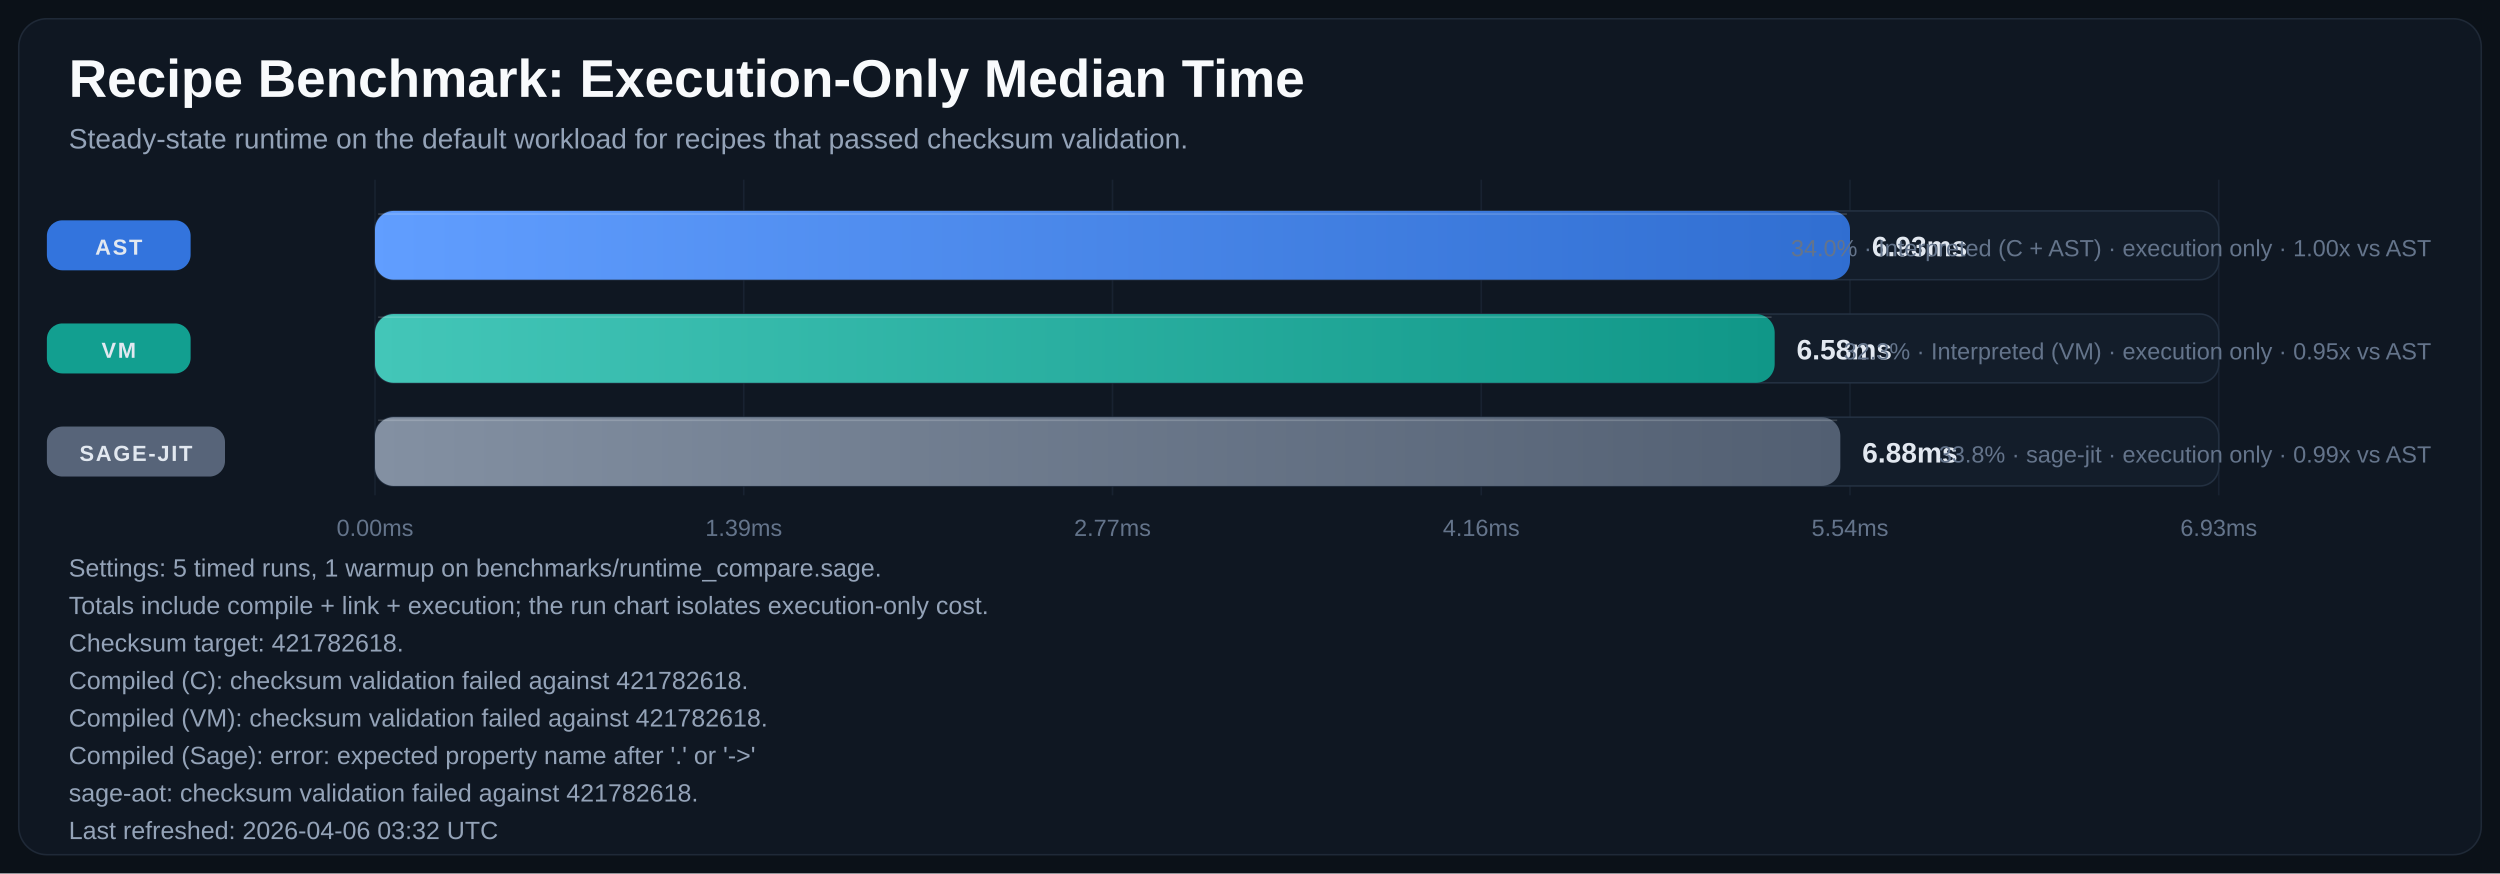
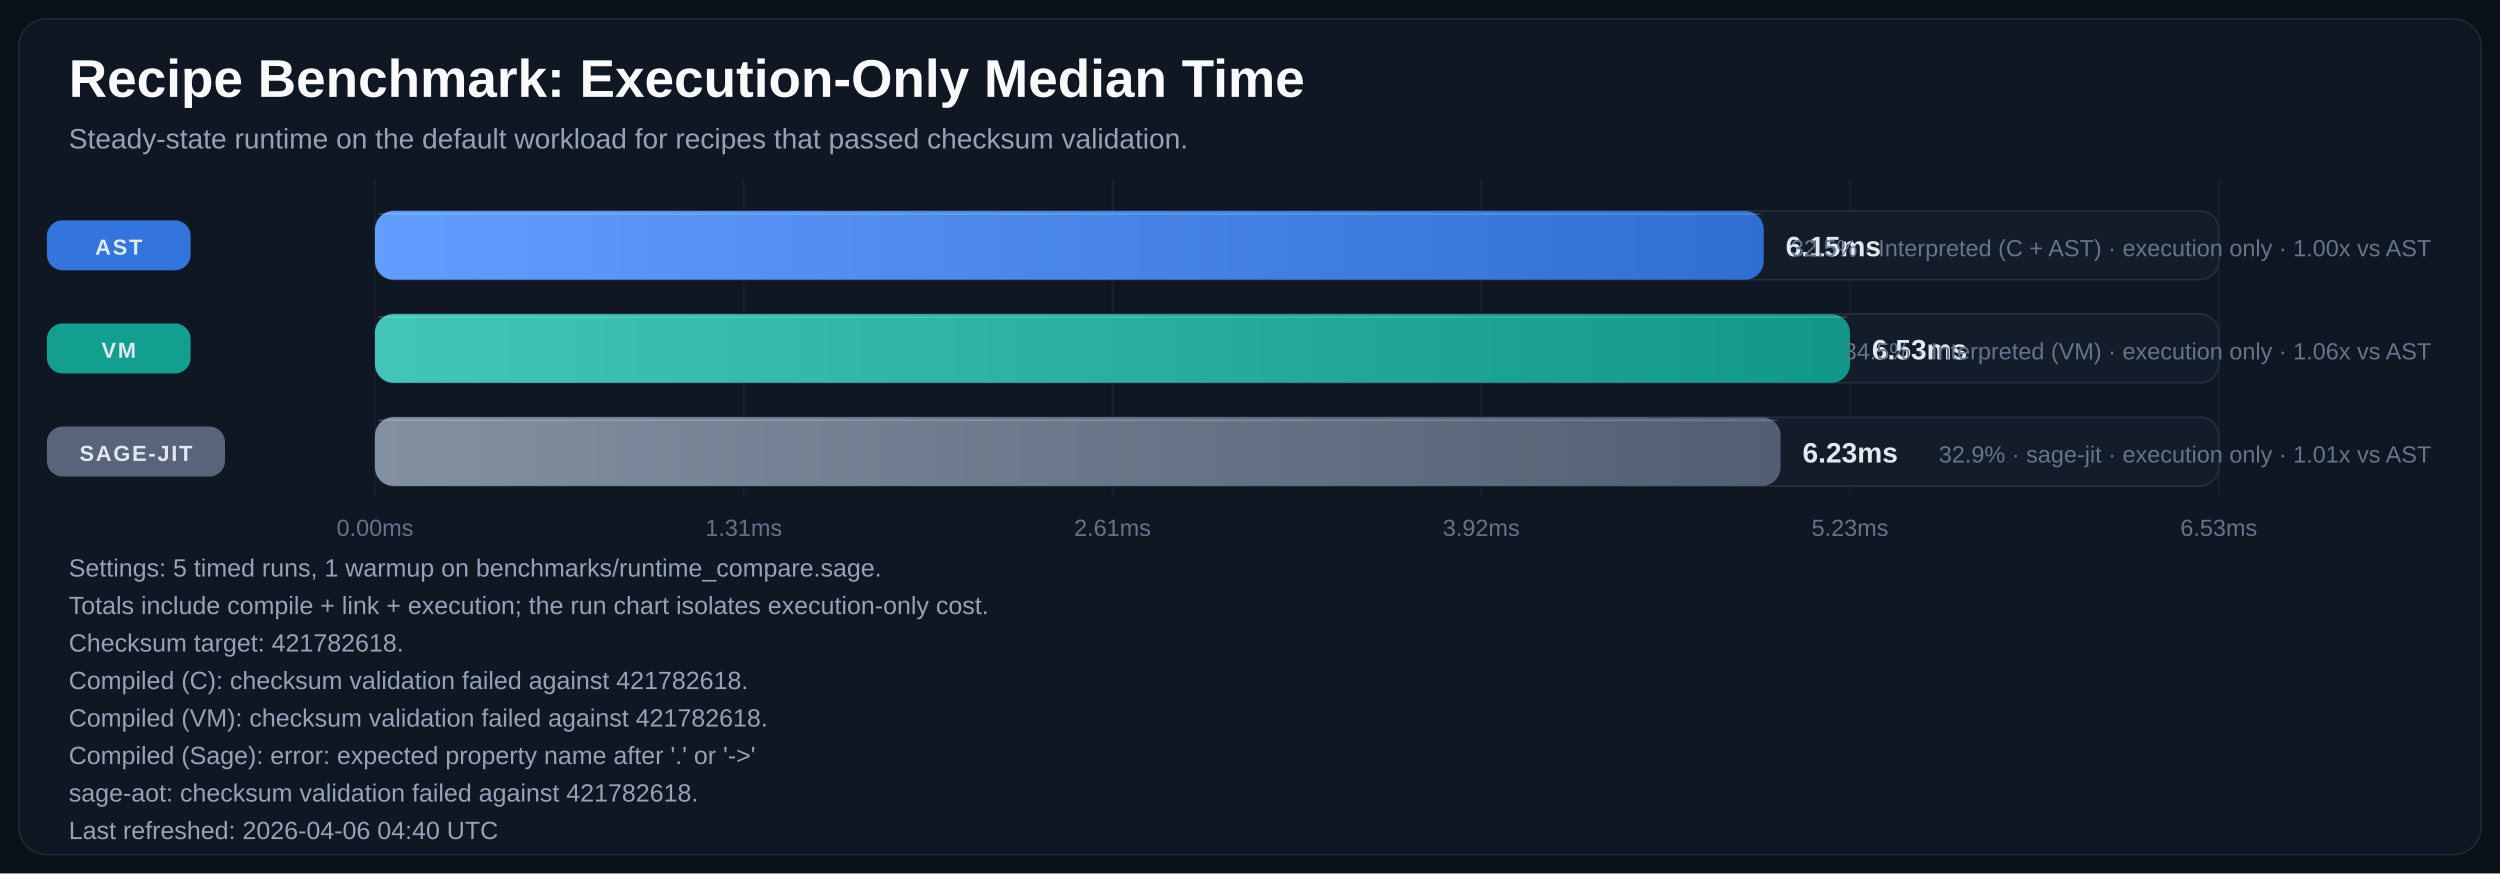
<svg xmlns="http://www.w3.org/2000/svg" width="1600" height="559" viewBox="0 0 1600 559" role="img" aria-labelledby="title desc">
  <defs>
    <linearGradient id="bar-gradient-0" x1="0%" y1="0%" x2="100%" y2="0%">
      <stop offset="0%" stop-color="#619EFF" />
      <stop offset="100%" stop-color="#306ED1" />
    </linearGradient>
    <linearGradient id="bar-gradient-1" x1="0%" y1="0%" x2="100%" y2="0%">
      <stop offset="0%" stop-color="#43C6B8" />
      <stop offset="100%" stop-color="#109788" />
    </linearGradient>
    <linearGradient id="bar-gradient-2" x1="0%" y1="0%" x2="100%" y2="0%">
      <stop offset="0%" stop-color="#8390A2" />
      <stop offset="100%" stop-color="#525F72" />
    </linearGradient>
  </defs>
  <rect width="100%" height="100%" fill="#0B1118" />
  <rect x="12" y="12" width="1576" height="535" rx="18" fill="#0F1722" stroke="#1F2937" />
  <text x="44" y="62" fill="#F8FAFC" font-size="34" font-family="Segoe UI, Arial, sans-serif" font-weight="700">Recipe Benchmark: Execution-Only Median Time</text>
  <text x="44" y="95" fill="#94A3B8" font-size="18" font-family="Segoe UI, Arial, sans-serif">Steady-state runtime on the default workload for recipes that passed checksum validation.</text>
  <line x1="240.0" y1="115" x2="240.0" y2="317" stroke="#182231" stroke-width="1" />
  <text x="240.0" y="343" text-anchor="middle" fill="#64748B" font-size="15" font-family="Segoe UI, Arial, sans-serif">0.00ms</text>
  <line x1="476.0" y1="115" x2="476.0" y2="317" stroke="#182231" stroke-width="1" />
-   <text x="476.0" y="343" text-anchor="middle" fill="#64748B" font-size="15" font-family="Segoe UI, Arial, sans-serif">1.39ms</text>
+   <text x="476.0" y="343" text-anchor="middle" fill="#64748B" font-size="15" font-family="Segoe UI, Arial, sans-serif">1.31ms</text>
  <line x1="712.0" y1="115" x2="712.0" y2="317" stroke="#182231" stroke-width="1" />
-   <text x="712.0" y="343" text-anchor="middle" fill="#64748B" font-size="15" font-family="Segoe UI, Arial, sans-serif">2.77ms</text>
+   <text x="712.0" y="343" text-anchor="middle" fill="#64748B" font-size="15" font-family="Segoe UI, Arial, sans-serif">2.61ms</text>
  <line x1="948.0" y1="115" x2="948.0" y2="317" stroke="#182231" stroke-width="1" />
-   <text x="948.0" y="343" text-anchor="middle" fill="#64748B" font-size="15" font-family="Segoe UI, Arial, sans-serif">4.16ms</text>
+   <text x="948.0" y="343" text-anchor="middle" fill="#64748B" font-size="15" font-family="Segoe UI, Arial, sans-serif">3.92ms</text>
  <line x1="1184.0" y1="115" x2="1184.0" y2="317" stroke="#182231" stroke-width="1" />
-   <text x="1184.0" y="343" text-anchor="middle" fill="#64748B" font-size="15" font-family="Segoe UI, Arial, sans-serif">5.54ms</text>
+   <text x="1184.0" y="343" text-anchor="middle" fill="#64748B" font-size="15" font-family="Segoe UI, Arial, sans-serif">5.23ms</text>
  <line x1="1420.0" y1="115" x2="1420.0" y2="317" stroke="#182231" stroke-width="1" />
-   <text x="1420.0" y="343" text-anchor="middle" fill="#64748B" font-size="15" font-family="Segoe UI, Arial, sans-serif">6.93ms</text>
+   <text x="1420.0" y="343" text-anchor="middle" fill="#64748B" font-size="15" font-family="Segoe UI, Arial, sans-serif">6.53ms</text>
  <rect x="30" y="141.0" width="92" height="32" rx="10" fill="#3479E6" opacity="0.95" />
  <text x="76.0" y="163.0" text-anchor="middle" fill="#E2E8F0" font-size="14" font-family="Segoe UI, Arial, sans-serif" font-weight="700" letter-spacing="1.1">AST</text>
  <rect x="240" y="135" width="1180" height="44" rx="12" fill="#131D2A" stroke="#233041" />
-   <rect x="240" y="135" width="944.0" height="44" rx="12" fill="url(#bar-gradient-0)" />
-   <line x1="242.0" y1="137.0" x2="1182.0" y2="137.0" stroke="#F8FAFC" stroke-opacity="0.18" />
-   <text x="1198.0" y="164.0" text-anchor="start" fill="#E2E8F0" font-size="18" font-family="Segoe UI, Arial, sans-serif" font-weight="700">6.93ms</text>
-   <text x="1556" y="164.0" text-anchor="end" fill="#64748B" font-size="15" font-family="Segoe UI, Arial, sans-serif">34.0% · Interpreted (C + AST) · execution only · 1.00x vs AST</text>
+   <rect x="240" y="135" width="888.8" height="44" rx="12" fill="url(#bar-gradient-0)" />
+   <line x1="242.0" y1="137.0" x2="1126.8" y2="137.0" stroke="#F8FAFC" stroke-opacity="0.18" />
+   <text x="1142.8" y="164.0" text-anchor="start" fill="#E2E8F0" font-size="18" font-family="Segoe UI, Arial, sans-serif" font-weight="700">6.15ms</text>
+   <text x="1556" y="164.0" text-anchor="end" fill="#64748B" font-size="15" font-family="Segoe UI, Arial, sans-serif">32.5% · Interpreted (C + AST) · execution only · 1.00x vs AST</text>
  <rect x="30" y="207.0" width="92" height="32" rx="10" fill="#12A695" opacity="0.95" />
  <text x="76.0" y="229.0" text-anchor="middle" fill="#E2E8F0" font-size="14" font-family="Segoe UI, Arial, sans-serif" font-weight="700" letter-spacing="1.1">VM</text>
  <rect x="240" y="201" width="1180" height="44" rx="12" fill="#131D2A" stroke="#233041" />
-   <rect x="240" y="201" width="895.8" height="44" rx="12" fill="url(#bar-gradient-1)" />
-   <line x1="242.0" y1="203.0" x2="1133.8" y2="203.0" stroke="#F8FAFC" stroke-opacity="0.18" />
-   <text x="1149.8" y="230.0" text-anchor="start" fill="#E2E8F0" font-size="18" font-family="Segoe UI, Arial, sans-serif" font-weight="700">6.58ms</text>
-   <text x="1556" y="230.0" text-anchor="end" fill="#64748B" font-size="15" font-family="Segoe UI, Arial, sans-serif">32.3% · Interpreted (VM) · execution only · 0.95x vs AST</text>
+   <rect x="240" y="201" width="944.0" height="44" rx="12" fill="url(#bar-gradient-1)" />
+   <line x1="242.0" y1="203.0" x2="1182.0" y2="203.0" stroke="#F8FAFC" stroke-opacity="0.18" />
+   <text x="1198.0" y="230.0" text-anchor="start" fill="#E2E8F0" font-size="18" font-family="Segoe UI, Arial, sans-serif" font-weight="700">6.53ms</text>
+   <text x="1556" y="230.0" text-anchor="end" fill="#64748B" font-size="15" font-family="Segoe UI, Arial, sans-serif">34.5% · Interpreted (VM) · execution only · 1.06x vs AST</text>
  <rect x="30" y="273.0" width="114" height="32" rx="10" fill="#5A687D" opacity="0.95" />
  <text x="87.0" y="295.0" text-anchor="middle" fill="#E2E8F0" font-size="14" font-family="Segoe UI, Arial, sans-serif" font-weight="700" letter-spacing="1.1">SAGE-JIT</text>
  <rect x="240" y="267" width="1180" height="44" rx="12" fill="#131D2A" stroke="#233041" />
-   <rect x="240" y="267" width="937.8" height="44" rx="12" fill="url(#bar-gradient-2)" />
-   <line x1="242.0" y1="269.0" x2="1175.8" y2="269.0" stroke="#F8FAFC" stroke-opacity="0.18" />
-   <text x="1191.8" y="296.0" text-anchor="start" fill="#E2E8F0" font-size="18" font-family="Segoe UI, Arial, sans-serif" font-weight="700">6.88ms</text>
-   <text x="1556" y="296.0" text-anchor="end" fill="#64748B" font-size="15" font-family="Segoe UI, Arial, sans-serif">33.8% · sage-jit · execution only · 0.99x vs AST</text>
+   <rect x="240" y="267" width="899.6" height="44" rx="12" fill="url(#bar-gradient-2)" />
+   <line x1="242.0" y1="269.0" x2="1137.6" y2="269.0" stroke="#F8FAFC" stroke-opacity="0.18" />
+   <text x="1153.6" y="296.0" text-anchor="start" fill="#E2E8F0" font-size="18" font-family="Segoe UI, Arial, sans-serif" font-weight="700">6.23ms</text>
+   <text x="1556" y="296.0" text-anchor="end" fill="#64748B" font-size="15" font-family="Segoe UI, Arial, sans-serif">32.9% · sage-jit · execution only · 1.01x vs AST</text>
  <text x="44" y="369" fill="#94A3B8" font-size="16" font-family="Segoe UI, Arial, sans-serif">Settings: 5 timed runs, 1 warmup on benchmarks/runtime_compare.sage.</text>
  <text x="44" y="393" fill="#94A3B8" font-size="16" font-family="Segoe UI, Arial, sans-serif">Totals include compile + link + execution; the run chart isolates execution-only cost.</text>
  <text x="44" y="417" fill="#94A3B8" font-size="16" font-family="Segoe UI, Arial, sans-serif">Checksum target: 421782618.</text>
  <text x="44" y="441" fill="#94A3B8" font-size="16" font-family="Segoe UI, Arial, sans-serif">Compiled (C): checksum validation failed against 421782618.</text>
  <text x="44" y="465" fill="#94A3B8" font-size="16" font-family="Segoe UI, Arial, sans-serif">Compiled (VM): checksum validation failed against 421782618.</text>
  <text x="44" y="489" fill="#94A3B8" font-size="16" font-family="Segoe UI, Arial, sans-serif">Compiled (Sage): error: expected property name after '.' or '-&gt;'</text>
  <text x="44" y="513" fill="#94A3B8" font-size="16" font-family="Segoe UI, Arial, sans-serif">sage-aot: checksum validation failed against 421782618.</text>
-   <text x="44" y="537" fill="#94A3B8" font-size="16" font-family="Segoe UI, Arial, sans-serif">Last refreshed: 2026-04-06 03:32 UTC</text>
+   <text x="44" y="537" fill="#94A3B8" font-size="16" font-family="Segoe UI, Arial, sans-serif">Last refreshed: 2026-04-06 04:40 UTC</text>
</svg>
